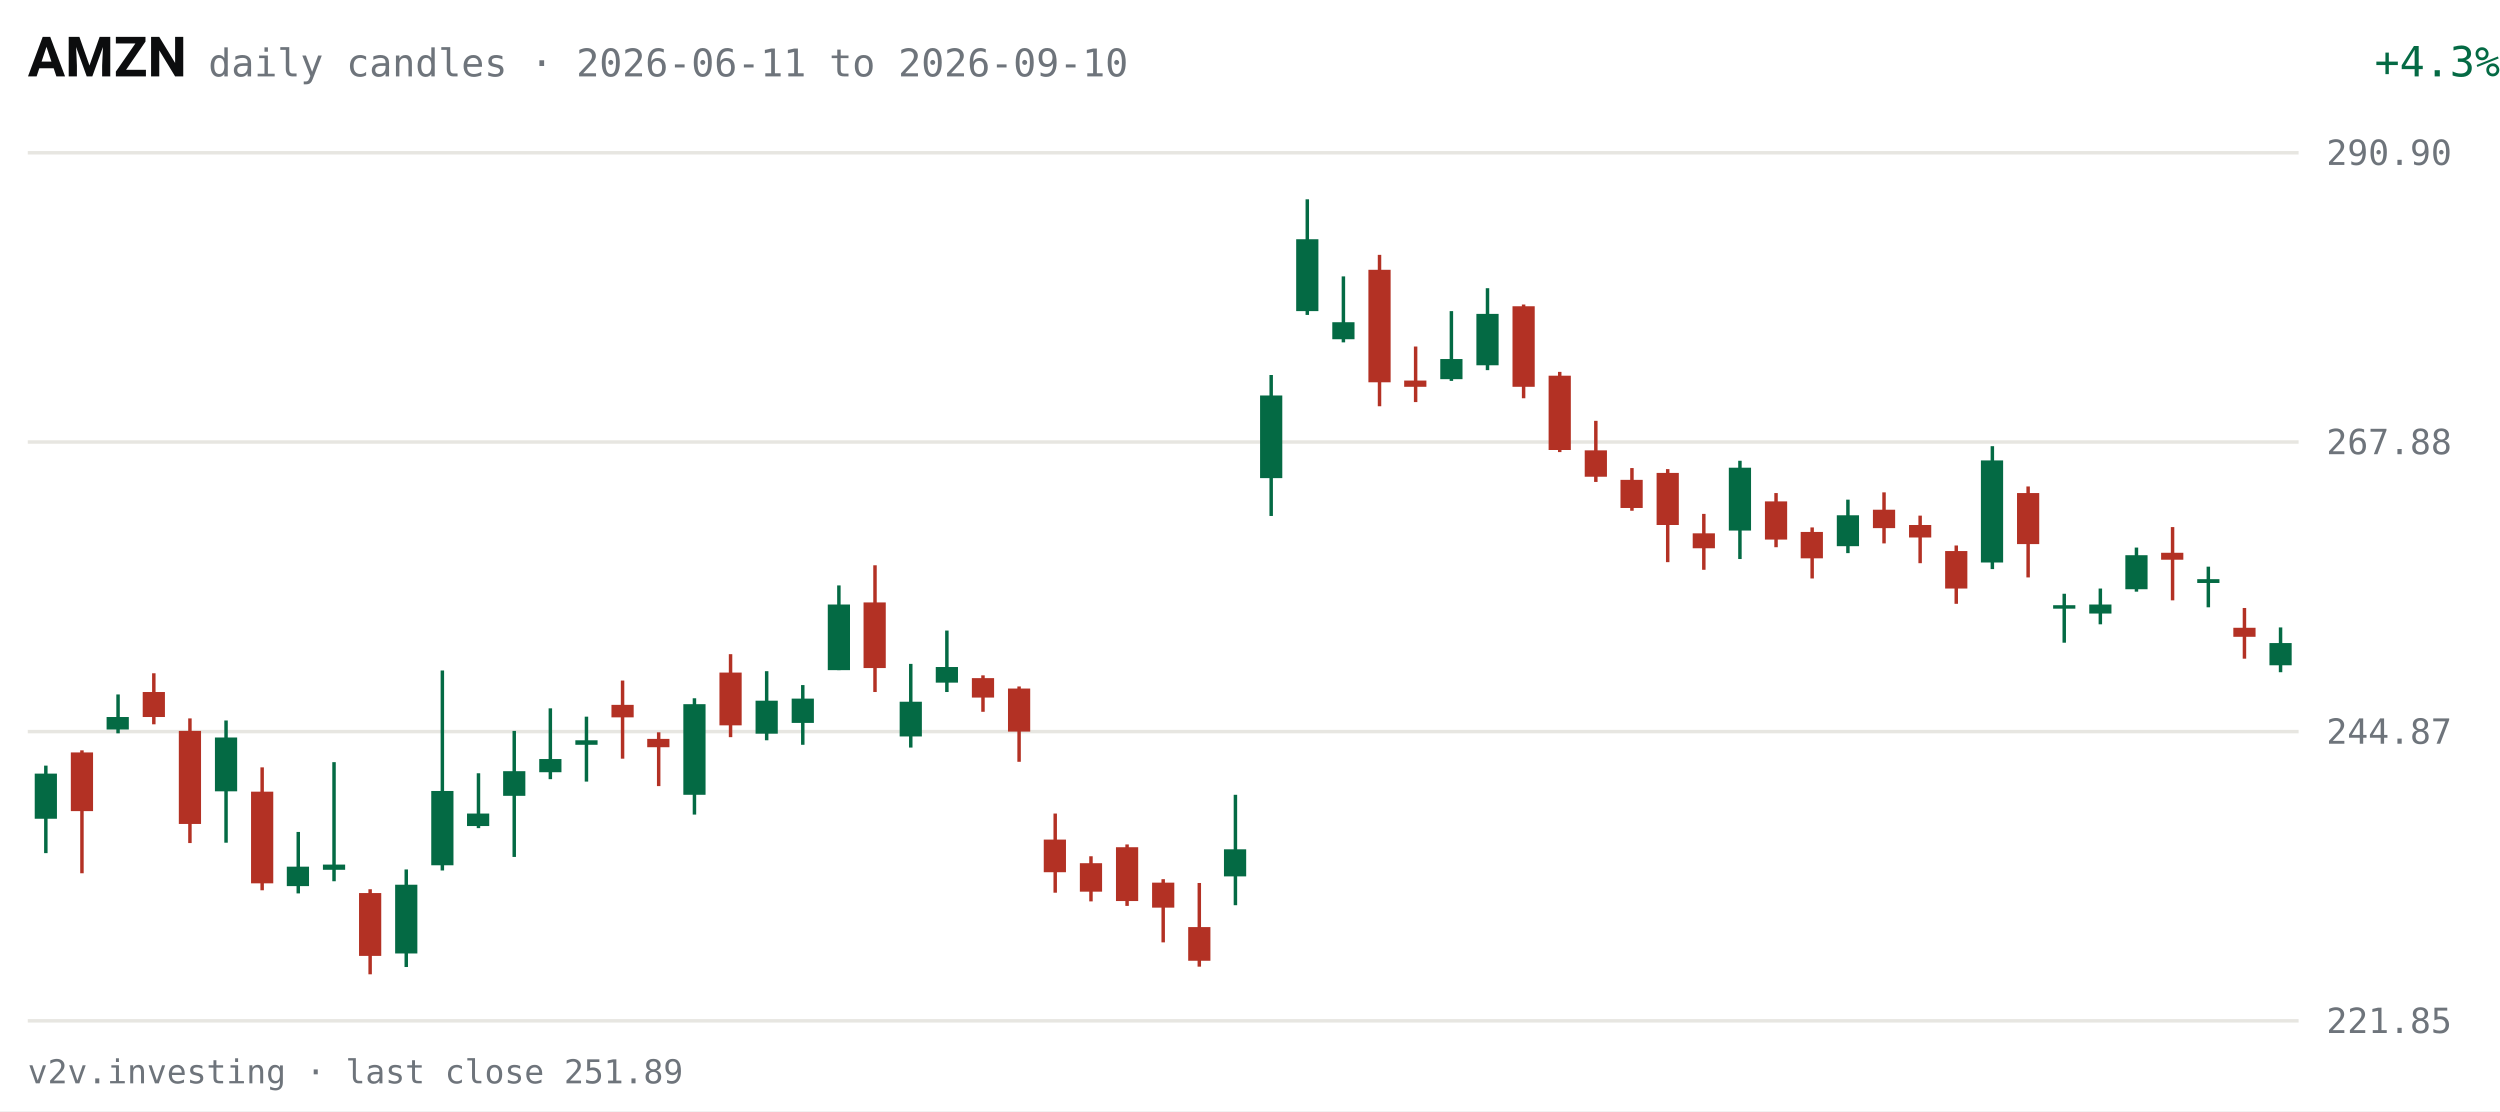
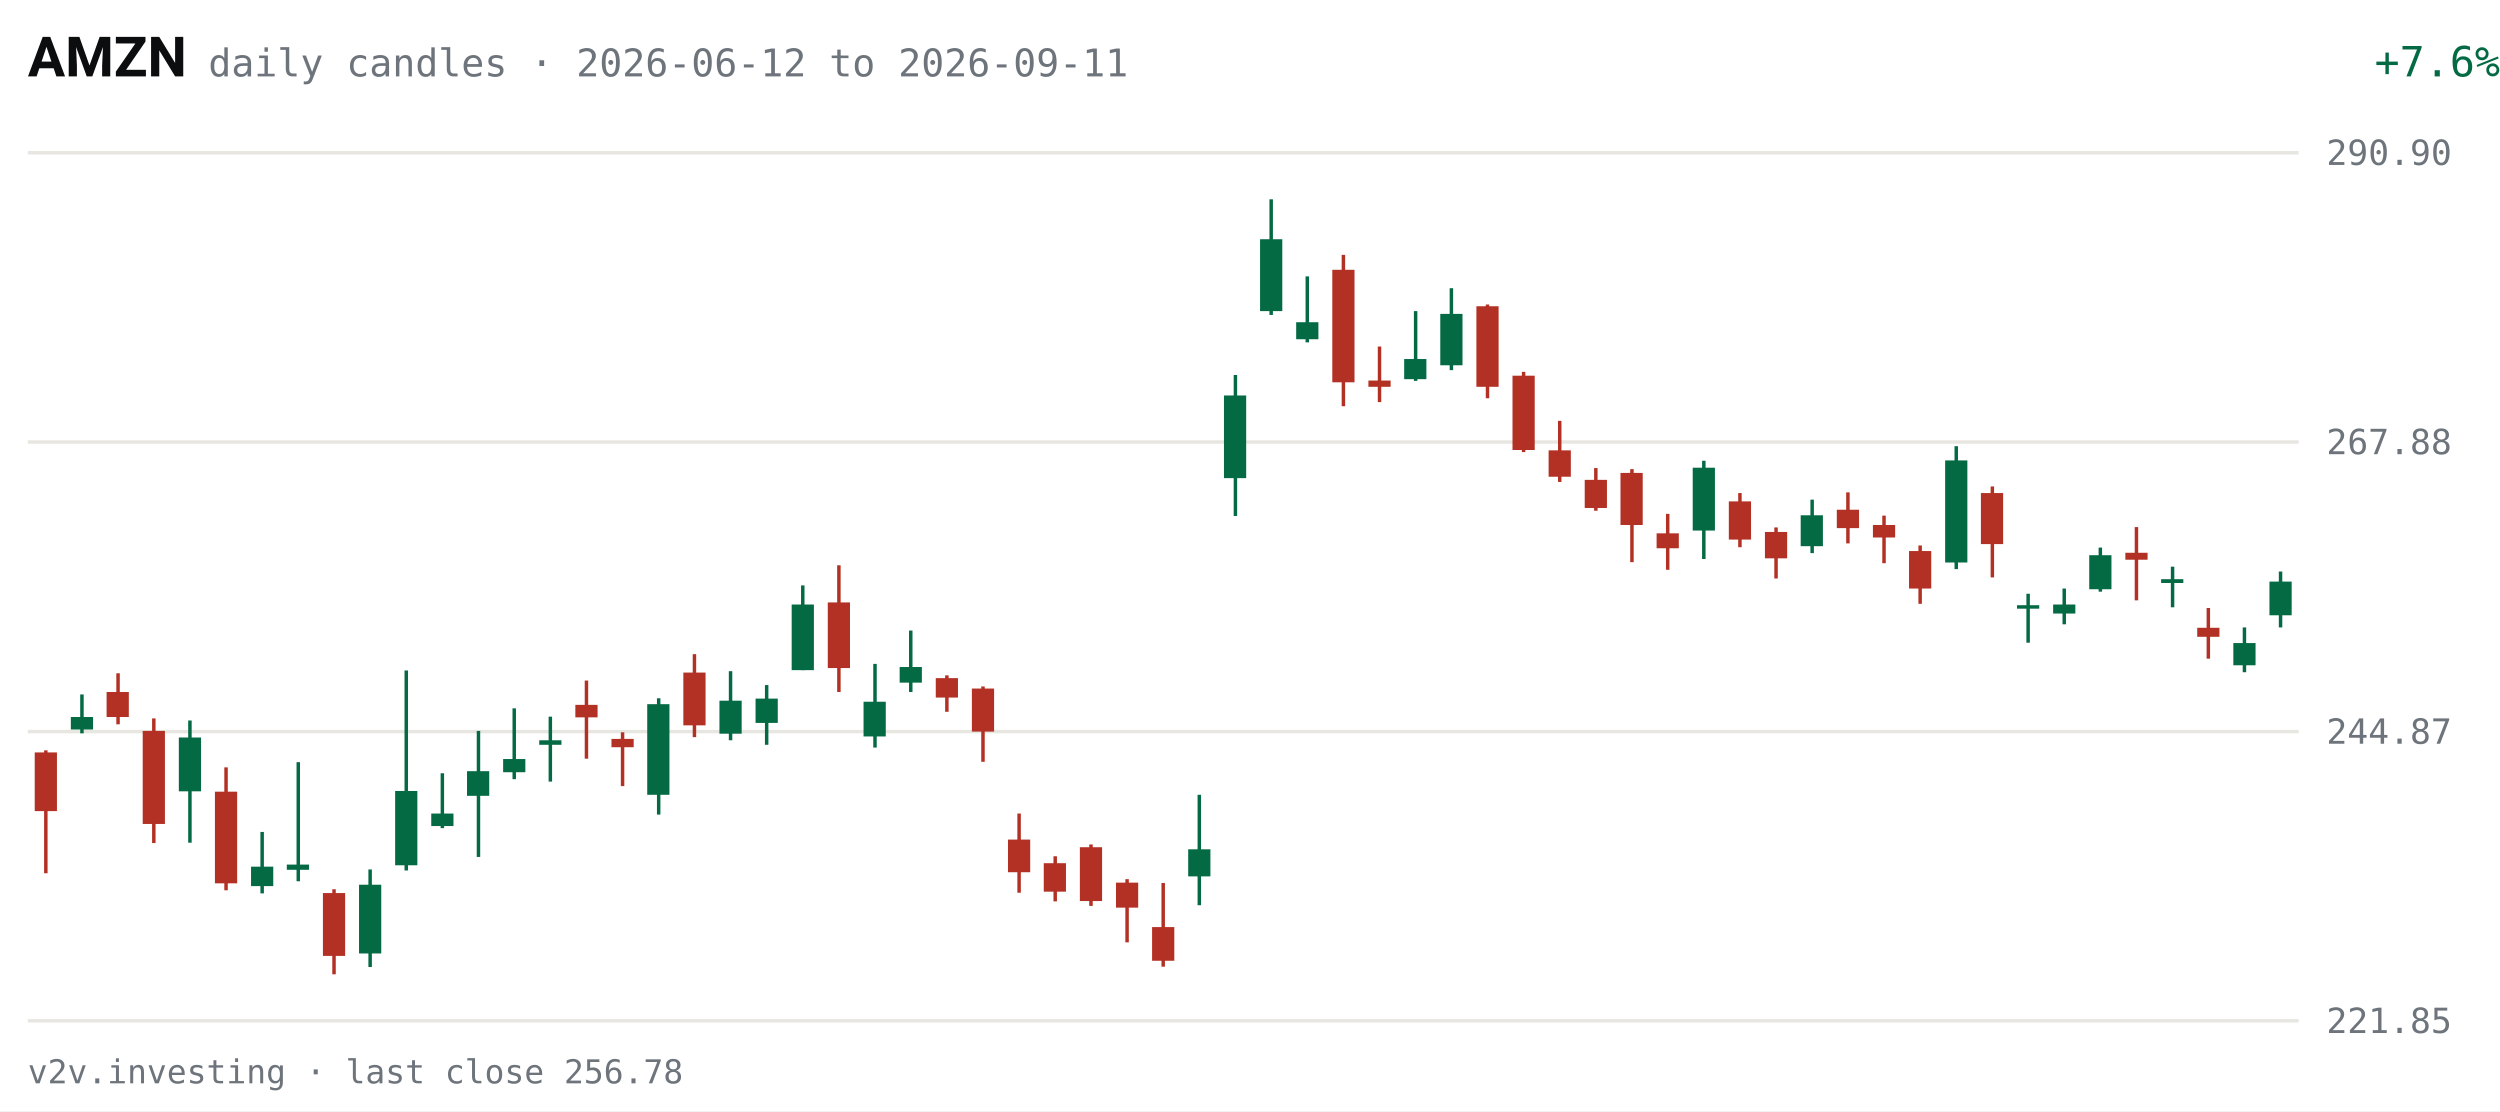
<svg xmlns="http://www.w3.org/2000/svg" viewBox="0 0 720 320" width="720" height="320" role="img" aria-label="AMZN daily candles, last 63 sessions">
  <rect width="720" height="320" fill="#FFFFFF" />
  <text x="8" y="22" fill="#0C0D0E" font-size="16" font-weight="600" font-family="system-ui,-apple-system,Segoe UI,Roboto,sans-serif">AMZN</text>
-   <text x="60" y="22" fill="#6E747B" font-size="11" font-family="ui-monospace,SFMono-Regular,Menlo,Consolas,monospace">daily candles · 2026-06-11 to 2026-09-10</text>
-   <text x="670" y="22" fill="#046A44" font-size="12" text-anchor="end" font-family="ui-monospace,SFMono-Regular,Menlo,Consolas,monospace" transform="translate(50,0)">+4.3%</text>
+   <text x="60" y="22" fill="#6E747B" font-size="11" font-family="ui-monospace,SFMono-Regular,Menlo,Consolas,monospace">daily candles · 2026-06-12 to 2026-09-11</text>
+   <text x="670" y="22" fill="#046A44" font-size="12" text-anchor="end" font-family="ui-monospace,SFMono-Regular,Menlo,Consolas,monospace" transform="translate(50,0)">+7.6%</text>
  <g font-family="ui-monospace,SFMono-Regular,Menlo,Consolas,monospace">
    <line x1="8" y1="294.0" x2="662" y2="294.0" stroke="#E7E6E1" stroke-width="1" />
    <text x="670" y="297.5" fill="#6E747B" font-size="10">221.85</text>
    <line x1="8" y1="210.7" x2="662" y2="210.7" stroke="#E7E6E1" stroke-width="1" />
    <text x="670" y="214.2" fill="#6E747B" font-size="10">244.87</text>
    <line x1="8" y1="127.3" x2="662" y2="127.3" stroke="#E7E6E1" stroke-width="1" />
    <text x="670" y="130.8" fill="#6E747B" font-size="10">267.88</text>
    <line x1="8" y1="44.0" x2="662" y2="44.0" stroke="#E7E6E1" stroke-width="1" />
    <text x="670" y="47.5" fill="#6E747B" font-size="10">290.90</text>
-     <line x1="13.2" y1="220.5" x2="13.2" y2="245.7" stroke="#046A44" stroke-width="1" />
-     <rect x="10.0" y="222.8" width="6.4" height="13.0" fill="#046A44" />
-     <line x1="23.6" y1="216.1" x2="23.6" y2="251.5" stroke="#B33124" stroke-width="1" />
-     <rect x="20.4" y="216.7" width="6.4" height="16.9" fill="#B33124" />
-     <line x1="34.0" y1="200.0" x2="34.0" y2="211.2" stroke="#046A44" stroke-width="1" />
-     <rect x="30.7" y="206.5" width="6.4" height="3.6" fill="#046A44" />
-     <line x1="44.3" y1="193.9" x2="44.3" y2="208.6" stroke="#B33124" stroke-width="1" />
-     <rect x="41.1" y="199.3" width="6.4" height="7.2" fill="#B33124" />
-     <line x1="54.7" y1="206.9" x2="54.7" y2="242.8" stroke="#B33124" stroke-width="1" />
-     <rect x="51.5" y="210.5" width="6.4" height="26.8" fill="#B33124" />
-     <line x1="65.1" y1="207.5" x2="65.1" y2="242.7" stroke="#046A44" stroke-width="1" />
-     <rect x="61.9" y="212.4" width="6.4" height="15.5" fill="#046A44" />
-     <line x1="75.5" y1="221.0" x2="75.5" y2="256.4" stroke="#B33124" stroke-width="1" />
-     <rect x="72.3" y="228.0" width="6.4" height="26.4" fill="#B33124" />
-     <line x1="85.9" y1="239.6" x2="85.9" y2="257.3" stroke="#046A44" stroke-width="1" />
-     <rect x="82.6" y="249.6" width="6.4" height="5.6" fill="#046A44" />
-     <line x1="96.2" y1="219.5" x2="96.2" y2="253.8" stroke="#046A44" stroke-width="1" />
-     <rect x="93.0" y="249.0" width="6.4" height="1.5" fill="#046A44" />
-     <line x1="106.6" y1="256.1" x2="106.6" y2="280.6" stroke="#B33124" stroke-width="1" />
-     <rect x="103.4" y="257.2" width="6.4" height="18.1" fill="#B33124" />
-     <line x1="117.0" y1="250.4" x2="117.0" y2="278.5" stroke="#046A44" stroke-width="1" />
-     <rect x="113.8" y="254.8" width="6.4" height="19.8" fill="#046A44" />
-     <line x1="127.4" y1="193.1" x2="127.4" y2="250.7" stroke="#046A44" stroke-width="1" />
-     <rect x="124.2" y="227.8" width="6.4" height="21.4" fill="#046A44" />
-     <line x1="137.8" y1="222.7" x2="137.8" y2="238.5" stroke="#046A44" stroke-width="1" />
-     <rect x="134.5" y="234.3" width="6.4" height="3.6" fill="#046A44" />
-     <line x1="148.1" y1="210.5" x2="148.1" y2="246.8" stroke="#046A44" stroke-width="1" />
-     <rect x="144.9" y="222.1" width="6.4" height="7.1" fill="#046A44" />
-     <line x1="158.5" y1="204.0" x2="158.5" y2="224.4" stroke="#046A44" stroke-width="1" />
-     <rect x="155.3" y="218.6" width="6.4" height="3.8" fill="#046A44" />
-     <line x1="168.9" y1="206.4" x2="168.9" y2="225.1" stroke="#046A44" stroke-width="1" />
-     <rect x="165.7" y="213.2" width="6.4" height="1.3" fill="#046A44" />
-     <line x1="179.3" y1="196.0" x2="179.3" y2="218.5" stroke="#B33124" stroke-width="1" />
-     <rect x="176.1" y="203.0" width="6.4" height="3.6" fill="#B33124" />
-     <line x1="189.7" y1="210.9" x2="189.7" y2="226.4" stroke="#B33124" stroke-width="1" />
-     <rect x="186.4" y="212.8" width="6.4" height="2.4" fill="#B33124" />
-     <line x1="200.0" y1="201.1" x2="200.0" y2="234.6" stroke="#046A44" stroke-width="1" />
-     <rect x="196.8" y="202.8" width="6.4" height="26.1" fill="#046A44" />
-     <line x1="210.4" y1="188.4" x2="210.4" y2="212.3" stroke="#B33124" stroke-width="1" />
-     <rect x="207.2" y="193.7" width="6.4" height="15.2" fill="#B33124" />
-     <line x1="220.8" y1="193.3" x2="220.8" y2="213.2" stroke="#046A44" stroke-width="1" />
-     <rect x="217.6" y="201.8" width="6.4" height="9.5" fill="#046A44" />
-     <line x1="231.2" y1="197.3" x2="231.2" y2="214.5" stroke="#046A44" stroke-width="1" />
-     <rect x="228.0" y="201.2" width="6.4" height="7.0" fill="#046A44" />
-     <line x1="241.6" y1="168.6" x2="241.6" y2="193.0" stroke="#046A44" stroke-width="1" />
-     <rect x="238.4" y="174.1" width="6.4" height="18.9" fill="#046A44" />
-     <line x1="252.0" y1="162.8" x2="252.0" y2="199.3" stroke="#B33124" stroke-width="1" />
-     <rect x="248.7" y="173.5" width="6.4" height="18.9" fill="#B33124" />
-     <line x1="262.3" y1="191.2" x2="262.3" y2="215.3" stroke="#046A44" stroke-width="1" />
-     <rect x="259.1" y="202.1" width="6.4" height="10.0" fill="#046A44" />
-     <line x1="272.7" y1="181.6" x2="272.7" y2="199.3" stroke="#046A44" stroke-width="1" />
-     <rect x="269.5" y="192.1" width="6.4" height="4.5" fill="#046A44" />
-     <line x1="283.1" y1="194.5" x2="283.1" y2="205.0" stroke="#B33124" stroke-width="1" />
-     <rect x="279.9" y="195.3" width="6.4" height="5.6" fill="#B33124" />
-     <line x1="293.5" y1="197.7" x2="293.5" y2="219.4" stroke="#B33124" stroke-width="1" />
-     <rect x="290.3" y="198.3" width="6.4" height="12.4" fill="#B33124" />
-     <line x1="303.9" y1="234.3" x2="303.9" y2="257.1" stroke="#B33124" stroke-width="1" />
-     <rect x="300.6" y="241.8" width="6.4" height="9.4" fill="#B33124" />
-     <line x1="314.2" y1="246.6" x2="314.2" y2="259.6" stroke="#B33124" stroke-width="1" />
-     <rect x="311.0" y="248.6" width="6.4" height="8.2" fill="#B33124" />
-     <line x1="324.6" y1="243.2" x2="324.6" y2="260.9" stroke="#B33124" stroke-width="1" />
-     <rect x="321.4" y="244.0" width="6.4" height="15.5" fill="#B33124" />
-     <line x1="335.0" y1="253.2" x2="335.0" y2="271.4" stroke="#B33124" stroke-width="1" />
-     <rect x="331.8" y="254.2" width="6.4" height="7.2" fill="#B33124" />
-     <line x1="345.4" y1="254.3" x2="345.4" y2="278.4" stroke="#B33124" stroke-width="1" />
-     <rect x="342.2" y="267.0" width="6.4" height="9.7" fill="#B33124" />
-     <line x1="355.8" y1="228.9" x2="355.8" y2="260.7" stroke="#046A44" stroke-width="1" />
-     <rect x="352.5" y="244.6" width="6.4" height="7.8" fill="#046A44" />
-     <line x1="366.1" y1="108.0" x2="366.1" y2="148.6" stroke="#046A44" stroke-width="1" />
-     <rect x="362.9" y="113.9" width="6.4" height="23.8" fill="#046A44" />
-     <line x1="376.5" y1="57.4" x2="376.5" y2="90.7" stroke="#046A44" stroke-width="1" />
-     <rect x="373.3" y="68.9" width="6.4" height="20.7" fill="#046A44" />
-     <line x1="386.9" y1="79.6" x2="386.9" y2="98.6" stroke="#046A44" stroke-width="1" />
-     <rect x="383.7" y="92.8" width="6.4" height="4.9" fill="#046A44" />
-     <line x1="397.3" y1="73.4" x2="397.3" y2="117.0" stroke="#B33124" stroke-width="1" />
-     <rect x="394.1" y="77.7" width="6.4" height="32.4" fill="#B33124" />
-     <line x1="407.7" y1="99.8" x2="407.7" y2="115.8" stroke="#B33124" stroke-width="1" />
-     <rect x="404.4" y="109.6" width="6.4" height="1.8" fill="#B33124" />
-     <line x1="418.0" y1="89.6" x2="418.0" y2="109.7" stroke="#046A44" stroke-width="1" />
-     <rect x="414.8" y="103.4" width="6.4" height="5.8" fill="#046A44" />
-     <line x1="428.4" y1="83.0" x2="428.4" y2="106.6" stroke="#046A44" stroke-width="1" />
-     <rect x="425.2" y="90.4" width="6.4" height="14.8" fill="#046A44" />
-     <line x1="438.8" y1="87.7" x2="438.8" y2="114.7" stroke="#B33124" stroke-width="1" />
-     <rect x="435.6" y="88.2" width="6.4" height="23.2" fill="#B33124" />
-     <line x1="449.2" y1="107.1" x2="449.2" y2="130.2" stroke="#B33124" stroke-width="1" />
-     <rect x="446.0" y="108.2" width="6.4" height="21.4" fill="#B33124" />
-     <line x1="459.6" y1="121.2" x2="459.6" y2="138.8" stroke="#B33124" stroke-width="1" />
-     <rect x="456.4" y="129.7" width="6.4" height="7.6" fill="#B33124" />
-     <line x1="470.0" y1="134.8" x2="470.0" y2="147.1" stroke="#B33124" stroke-width="1" />
-     <rect x="466.7" y="138.2" width="6.4" height="8.1" fill="#B33124" />
-     <line x1="480.3" y1="135.1" x2="480.3" y2="161.9" stroke="#B33124" stroke-width="1" />
-     <rect x="477.1" y="136.2" width="6.4" height="15.0" fill="#B33124" />
-     <line x1="490.7" y1="148.0" x2="490.7" y2="164.1" stroke="#B33124" stroke-width="1" />
-     <rect x="487.5" y="153.6" width="6.4" height="4.3" fill="#B33124" />
-     <line x1="501.1" y1="132.7" x2="501.1" y2="161.0" stroke="#046A44" stroke-width="1" />
-     <rect x="497.9" y="134.7" width="6.4" height="18.1" fill="#046A44" />
-     <line x1="511.5" y1="142.0" x2="511.5" y2="157.6" stroke="#B33124" stroke-width="1" />
-     <rect x="508.3" y="144.4" width="6.4" height="11.0" fill="#B33124" />
-     <line x1="521.9" y1="151.9" x2="521.9" y2="166.6" stroke="#B33124" stroke-width="1" />
-     <rect x="518.6" y="153.2" width="6.4" height="7.6" fill="#B33124" />
-     <line x1="532.2" y1="143.9" x2="532.2" y2="159.3" stroke="#046A44" stroke-width="1" />
-     <rect x="529.0" y="148.4" width="6.4" height="8.9" fill="#046A44" />
-     <line x1="542.6" y1="141.8" x2="542.6" y2="156.5" stroke="#B33124" stroke-width="1" />
-     <rect x="539.4" y="146.8" width="6.4" height="5.3" fill="#B33124" />
-     <line x1="553.0" y1="148.5" x2="553.0" y2="162.2" stroke="#B33124" stroke-width="1" />
-     <rect x="549.8" y="151.2" width="6.4" height="3.6" fill="#B33124" />
-     <line x1="563.4" y1="157.1" x2="563.4" y2="173.9" stroke="#B33124" stroke-width="1" />
-     <rect x="560.2" y="158.7" width="6.4" height="10.8" fill="#B33124" />
-     <line x1="573.8" y1="128.5" x2="573.8" y2="163.9" stroke="#046A44" stroke-width="1" />
-     <rect x="570.5" y="132.6" width="6.4" height="29.4" fill="#046A44" />
-     <line x1="584.1" y1="140.1" x2="584.1" y2="166.3" stroke="#B33124" stroke-width="1" />
-     <rect x="580.9" y="142.0" width="6.4" height="14.7" fill="#B33124" />
-     <line x1="594.5" y1="171.0" x2="594.5" y2="185.1" stroke="#046A44" stroke-width="1" />
-     <rect x="591.3" y="174.3" width="6.4" height="1.0" fill="#046A44" />
-     <line x1="604.9" y1="169.5" x2="604.9" y2="179.8" stroke="#046A44" stroke-width="1" />
-     <rect x="601.7" y="174.1" width="6.4" height="2.6" fill="#046A44" />
-     <line x1="615.3" y1="157.7" x2="615.3" y2="170.4" stroke="#046A44" stroke-width="1" />
-     <rect x="612.1" y="159.9" width="6.4" height="9.8" fill="#046A44" />
-     <line x1="625.7" y1="151.8" x2="625.7" y2="172.9" stroke="#B33124" stroke-width="1" />
-     <rect x="622.4" y="159.2" width="6.4" height="2.0" fill="#B33124" />
-     <line x1="636.0" y1="163.2" x2="636.0" y2="174.9" stroke="#046A44" stroke-width="1" />
-     <rect x="632.8" y="166.8" width="6.4" height="1.1" fill="#046A44" />
-     <line x1="646.4" y1="175.1" x2="646.4" y2="189.7" stroke="#B33124" stroke-width="1" />
-     <rect x="643.2" y="180.8" width="6.4" height="2.6" fill="#B33124" />
-     <line x1="656.8" y1="180.7" x2="656.8" y2="193.6" stroke="#046A44" stroke-width="1" />
-     <rect x="653.6" y="185.2" width="6.4" height="6.4" fill="#046A44" />
+     <line x1="13.2" y1="216.1" x2="13.2" y2="251.5" stroke="#B33124" stroke-width="1" />
+     <rect x="10.0" y="216.7" width="6.4" height="16.9" fill="#B33124" />
+     <line x1="23.6" y1="200.0" x2="23.6" y2="211.2" stroke="#046A44" stroke-width="1" />
+     <rect x="20.4" y="206.5" width="6.4" height="3.6" fill="#046A44" />
+     <line x1="34.0" y1="193.9" x2="34.0" y2="208.6" stroke="#B33124" stroke-width="1" />
+     <rect x="30.7" y="199.3" width="6.4" height="7.2" fill="#B33124" />
+     <line x1="44.3" y1="206.9" x2="44.3" y2="242.8" stroke="#B33124" stroke-width="1" />
+     <rect x="41.1" y="210.5" width="6.4" height="26.8" fill="#B33124" />
+     <line x1="54.7" y1="207.5" x2="54.7" y2="242.7" stroke="#046A44" stroke-width="1" />
+     <rect x="51.5" y="212.4" width="6.4" height="15.5" fill="#046A44" />
+     <line x1="65.1" y1="221.0" x2="65.1" y2="256.4" stroke="#B33124" stroke-width="1" />
+     <rect x="61.9" y="228.0" width="6.4" height="26.4" fill="#B33124" />
+     <line x1="75.5" y1="239.6" x2="75.5" y2="257.3" stroke="#046A44" stroke-width="1" />
+     <rect x="72.3" y="249.6" width="6.4" height="5.6" fill="#046A44" />
+     <line x1="85.9" y1="219.5" x2="85.9" y2="253.8" stroke="#046A44" stroke-width="1" />
+     <rect x="82.6" y="249.0" width="6.4" height="1.5" fill="#046A44" />
+     <line x1="96.2" y1="256.1" x2="96.2" y2="280.6" stroke="#B33124" stroke-width="1" />
+     <rect x="93.0" y="257.2" width="6.4" height="18.1" fill="#B33124" />
+     <line x1="106.6" y1="250.4" x2="106.6" y2="278.5" stroke="#046A44" stroke-width="1" />
+     <rect x="103.4" y="254.8" width="6.4" height="19.8" fill="#046A44" />
+     <line x1="117.0" y1="193.1" x2="117.0" y2="250.7" stroke="#046A44" stroke-width="1" />
+     <rect x="113.8" y="227.8" width="6.4" height="21.4" fill="#046A44" />
+     <line x1="127.4" y1="222.7" x2="127.4" y2="238.5" stroke="#046A44" stroke-width="1" />
+     <rect x="124.2" y="234.3" width="6.4" height="3.6" fill="#046A44" />
+     <line x1="137.8" y1="210.5" x2="137.8" y2="246.8" stroke="#046A44" stroke-width="1" />
+     <rect x="134.5" y="222.1" width="6.4" height="7.1" fill="#046A44" />
+     <line x1="148.1" y1="204.0" x2="148.1" y2="224.4" stroke="#046A44" stroke-width="1" />
+     <rect x="144.9" y="218.6" width="6.4" height="3.8" fill="#046A44" />
+     <line x1="158.5" y1="206.4" x2="158.5" y2="225.1" stroke="#046A44" stroke-width="1" />
+     <rect x="155.3" y="213.2" width="6.4" height="1.3" fill="#046A44" />
+     <line x1="168.9" y1="196.0" x2="168.9" y2="218.5" stroke="#B33124" stroke-width="1" />
+     <rect x="165.7" y="203.0" width="6.4" height="3.6" fill="#B33124" />
+     <line x1="179.3" y1="210.9" x2="179.3" y2="226.4" stroke="#B33124" stroke-width="1" />
+     <rect x="176.1" y="212.8" width="6.4" height="2.4" fill="#B33124" />
+     <line x1="189.7" y1="201.1" x2="189.7" y2="234.6" stroke="#046A44" stroke-width="1" />
+     <rect x="186.4" y="202.8" width="6.4" height="26.1" fill="#046A44" />
+     <line x1="200.0" y1="188.4" x2="200.0" y2="212.3" stroke="#B33124" stroke-width="1" />
+     <rect x="196.8" y="193.7" width="6.4" height="15.2" fill="#B33124" />
+     <line x1="210.4" y1="193.3" x2="210.4" y2="213.2" stroke="#046A44" stroke-width="1" />
+     <rect x="207.2" y="201.8" width="6.4" height="9.5" fill="#046A44" />
+     <line x1="220.8" y1="197.3" x2="220.8" y2="214.5" stroke="#046A44" stroke-width="1" />
+     <rect x="217.6" y="201.2" width="6.4" height="7.0" fill="#046A44" />
+     <line x1="231.2" y1="168.6" x2="231.2" y2="193.0" stroke="#046A44" stroke-width="1" />
+     <rect x="228.0" y="174.1" width="6.4" height="18.9" fill="#046A44" />
+     <line x1="241.6" y1="162.8" x2="241.6" y2="199.3" stroke="#B33124" stroke-width="1" />
+     <rect x="238.4" y="173.5" width="6.4" height="18.9" fill="#B33124" />
+     <line x1="252.0" y1="191.2" x2="252.0" y2="215.3" stroke="#046A44" stroke-width="1" />
+     <rect x="248.7" y="202.1" width="6.4" height="10.0" fill="#046A44" />
+     <line x1="262.3" y1="181.6" x2="262.3" y2="199.3" stroke="#046A44" stroke-width="1" />
+     <rect x="259.1" y="192.1" width="6.4" height="4.5" fill="#046A44" />
+     <line x1="272.7" y1="194.5" x2="272.7" y2="205.0" stroke="#B33124" stroke-width="1" />
+     <rect x="269.5" y="195.3" width="6.4" height="5.6" fill="#B33124" />
+     <line x1="283.1" y1="197.7" x2="283.1" y2="219.4" stroke="#B33124" stroke-width="1" />
+     <rect x="279.9" y="198.3" width="6.4" height="12.4" fill="#B33124" />
+     <line x1="293.5" y1="234.3" x2="293.5" y2="257.1" stroke="#B33124" stroke-width="1" />
+     <rect x="290.3" y="241.8" width="6.4" height="9.4" fill="#B33124" />
+     <line x1="303.9" y1="246.6" x2="303.9" y2="259.6" stroke="#B33124" stroke-width="1" />
+     <rect x="300.6" y="248.6" width="6.4" height="8.2" fill="#B33124" />
+     <line x1="314.2" y1="243.2" x2="314.2" y2="260.9" stroke="#B33124" stroke-width="1" />
+     <rect x="311.0" y="244.0" width="6.4" height="15.5" fill="#B33124" />
+     <line x1="324.6" y1="253.2" x2="324.6" y2="271.4" stroke="#B33124" stroke-width="1" />
+     <rect x="321.4" y="254.2" width="6.4" height="7.2" fill="#B33124" />
+     <line x1="335.0" y1="254.3" x2="335.0" y2="278.4" stroke="#B33124" stroke-width="1" />
+     <rect x="331.8" y="267.0" width="6.4" height="9.7" fill="#B33124" />
+     <line x1="345.4" y1="228.9" x2="345.4" y2="260.7" stroke="#046A44" stroke-width="1" />
+     <rect x="342.2" y="244.6" width="6.4" height="7.8" fill="#046A44" />
+     <line x1="355.8" y1="108.0" x2="355.8" y2="148.6" stroke="#046A44" stroke-width="1" />
+     <rect x="352.5" y="113.9" width="6.4" height="23.8" fill="#046A44" />
+     <line x1="366.1" y1="57.4" x2="366.1" y2="90.7" stroke="#046A44" stroke-width="1" />
+     <rect x="362.9" y="68.9" width="6.4" height="20.7" fill="#046A44" />
+     <line x1="376.5" y1="79.6" x2="376.5" y2="98.6" stroke="#046A44" stroke-width="1" />
+     <rect x="373.3" y="92.8" width="6.4" height="4.9" fill="#046A44" />
+     <line x1="386.9" y1="73.4" x2="386.9" y2="117.0" stroke="#B33124" stroke-width="1" />
+     <rect x="383.7" y="77.7" width="6.4" height="32.4" fill="#B33124" />
+     <line x1="397.3" y1="99.8" x2="397.3" y2="115.8" stroke="#B33124" stroke-width="1" />
+     <rect x="394.1" y="109.6" width="6.4" height="1.8" fill="#B33124" />
+     <line x1="407.7" y1="89.6" x2="407.7" y2="109.7" stroke="#046A44" stroke-width="1" />
+     <rect x="404.4" y="103.4" width="6.4" height="5.8" fill="#046A44" />
+     <line x1="418.0" y1="83.0" x2="418.0" y2="106.6" stroke="#046A44" stroke-width="1" />
+     <rect x="414.8" y="90.4" width="6.4" height="14.8" fill="#046A44" />
+     <line x1="428.4" y1="87.7" x2="428.4" y2="114.7" stroke="#B33124" stroke-width="1" />
+     <rect x="425.2" y="88.2" width="6.4" height="23.2" fill="#B33124" />
+     <line x1="438.8" y1="107.1" x2="438.8" y2="130.2" stroke="#B33124" stroke-width="1" />
+     <rect x="435.6" y="108.2" width="6.4" height="21.4" fill="#B33124" />
+     <line x1="449.2" y1="121.2" x2="449.2" y2="138.8" stroke="#B33124" stroke-width="1" />
+     <rect x="446.0" y="129.7" width="6.4" height="7.6" fill="#B33124" />
+     <line x1="459.6" y1="134.8" x2="459.6" y2="147.1" stroke="#B33124" stroke-width="1" />
+     <rect x="456.4" y="138.2" width="6.4" height="8.1" fill="#B33124" />
+     <line x1="470.0" y1="135.1" x2="470.0" y2="161.9" stroke="#B33124" stroke-width="1" />
+     <rect x="466.7" y="136.2" width="6.4" height="15.0" fill="#B33124" />
+     <line x1="480.3" y1="148.0" x2="480.3" y2="164.1" stroke="#B33124" stroke-width="1" />
+     <rect x="477.1" y="153.6" width="6.4" height="4.3" fill="#B33124" />
+     <line x1="490.7" y1="132.7" x2="490.7" y2="161.0" stroke="#046A44" stroke-width="1" />
+     <rect x="487.5" y="134.7" width="6.4" height="18.1" fill="#046A44" />
+     <line x1="501.1" y1="142.0" x2="501.1" y2="157.6" stroke="#B33124" stroke-width="1" />
+     <rect x="497.9" y="144.4" width="6.4" height="11.0" fill="#B33124" />
+     <line x1="511.5" y1="151.9" x2="511.5" y2="166.6" stroke="#B33124" stroke-width="1" />
+     <rect x="508.3" y="153.2" width="6.4" height="7.6" fill="#B33124" />
+     <line x1="521.9" y1="143.9" x2="521.9" y2="159.3" stroke="#046A44" stroke-width="1" />
+     <rect x="518.6" y="148.4" width="6.4" height="8.9" fill="#046A44" />
+     <line x1="532.2" y1="141.8" x2="532.2" y2="156.5" stroke="#B33124" stroke-width="1" />
+     <rect x="529.0" y="146.8" width="6.4" height="5.3" fill="#B33124" />
+     <line x1="542.6" y1="148.5" x2="542.6" y2="162.2" stroke="#B33124" stroke-width="1" />
+     <rect x="539.4" y="151.2" width="6.4" height="3.6" fill="#B33124" />
+     <line x1="553.0" y1="157.1" x2="553.0" y2="173.9" stroke="#B33124" stroke-width="1" />
+     <rect x="549.8" y="158.7" width="6.4" height="10.8" fill="#B33124" />
+     <line x1="563.4" y1="128.5" x2="563.4" y2="163.9" stroke="#046A44" stroke-width="1" />
+     <rect x="560.2" y="132.6" width="6.4" height="29.4" fill="#046A44" />
+     <line x1="573.8" y1="140.1" x2="573.8" y2="166.3" stroke="#B33124" stroke-width="1" />
+     <rect x="570.5" y="142.0" width="6.4" height="14.7" fill="#B33124" />
+     <line x1="584.1" y1="171.0" x2="584.1" y2="185.1" stroke="#046A44" stroke-width="1" />
+     <rect x="580.9" y="174.3" width="6.4" height="1.0" fill="#046A44" />
+     <line x1="594.5" y1="169.5" x2="594.5" y2="179.8" stroke="#046A44" stroke-width="1" />
+     <rect x="591.3" y="174.1" width="6.4" height="2.6" fill="#046A44" />
+     <line x1="604.9" y1="157.7" x2="604.9" y2="170.4" stroke="#046A44" stroke-width="1" />
+     <rect x="601.7" y="159.9" width="6.4" height="9.8" fill="#046A44" />
+     <line x1="615.3" y1="151.8" x2="615.3" y2="172.9" stroke="#B33124" stroke-width="1" />
+     <rect x="612.1" y="159.2" width="6.4" height="2.0" fill="#B33124" />
+     <line x1="625.7" y1="163.2" x2="625.7" y2="174.9" stroke="#046A44" stroke-width="1" />
+     <rect x="622.4" y="166.8" width="6.4" height="1.1" fill="#046A44" />
+     <line x1="636.0" y1="175.1" x2="636.0" y2="189.7" stroke="#B33124" stroke-width="1" />
+     <rect x="632.8" y="180.8" width="6.4" height="2.6" fill="#B33124" />
+     <line x1="646.4" y1="180.7" x2="646.4" y2="193.6" stroke="#046A44" stroke-width="1" />
+     <rect x="643.2" y="185.2" width="6.4" height="6.4" fill="#046A44" />
+     <line x1="656.8" y1="164.6" x2="656.8" y2="180.7" stroke="#046A44" stroke-width="1" />
+     <rect x="653.6" y="167.5" width="6.4" height="9.7" fill="#046A44" />
  </g>
-   <text x="8" y="312" fill="#6E747B" font-size="9.5" font-family="ui-monospace,SFMono-Regular,Menlo,Consolas,monospace">v2v.investing · last close 251.89</text>
+   <text x="8" y="312" fill="#6E747B" font-size="9.5" font-family="ui-monospace,SFMono-Regular,Menlo,Consolas,monospace">v2v.investing · last close 256.78</text>
</svg>
